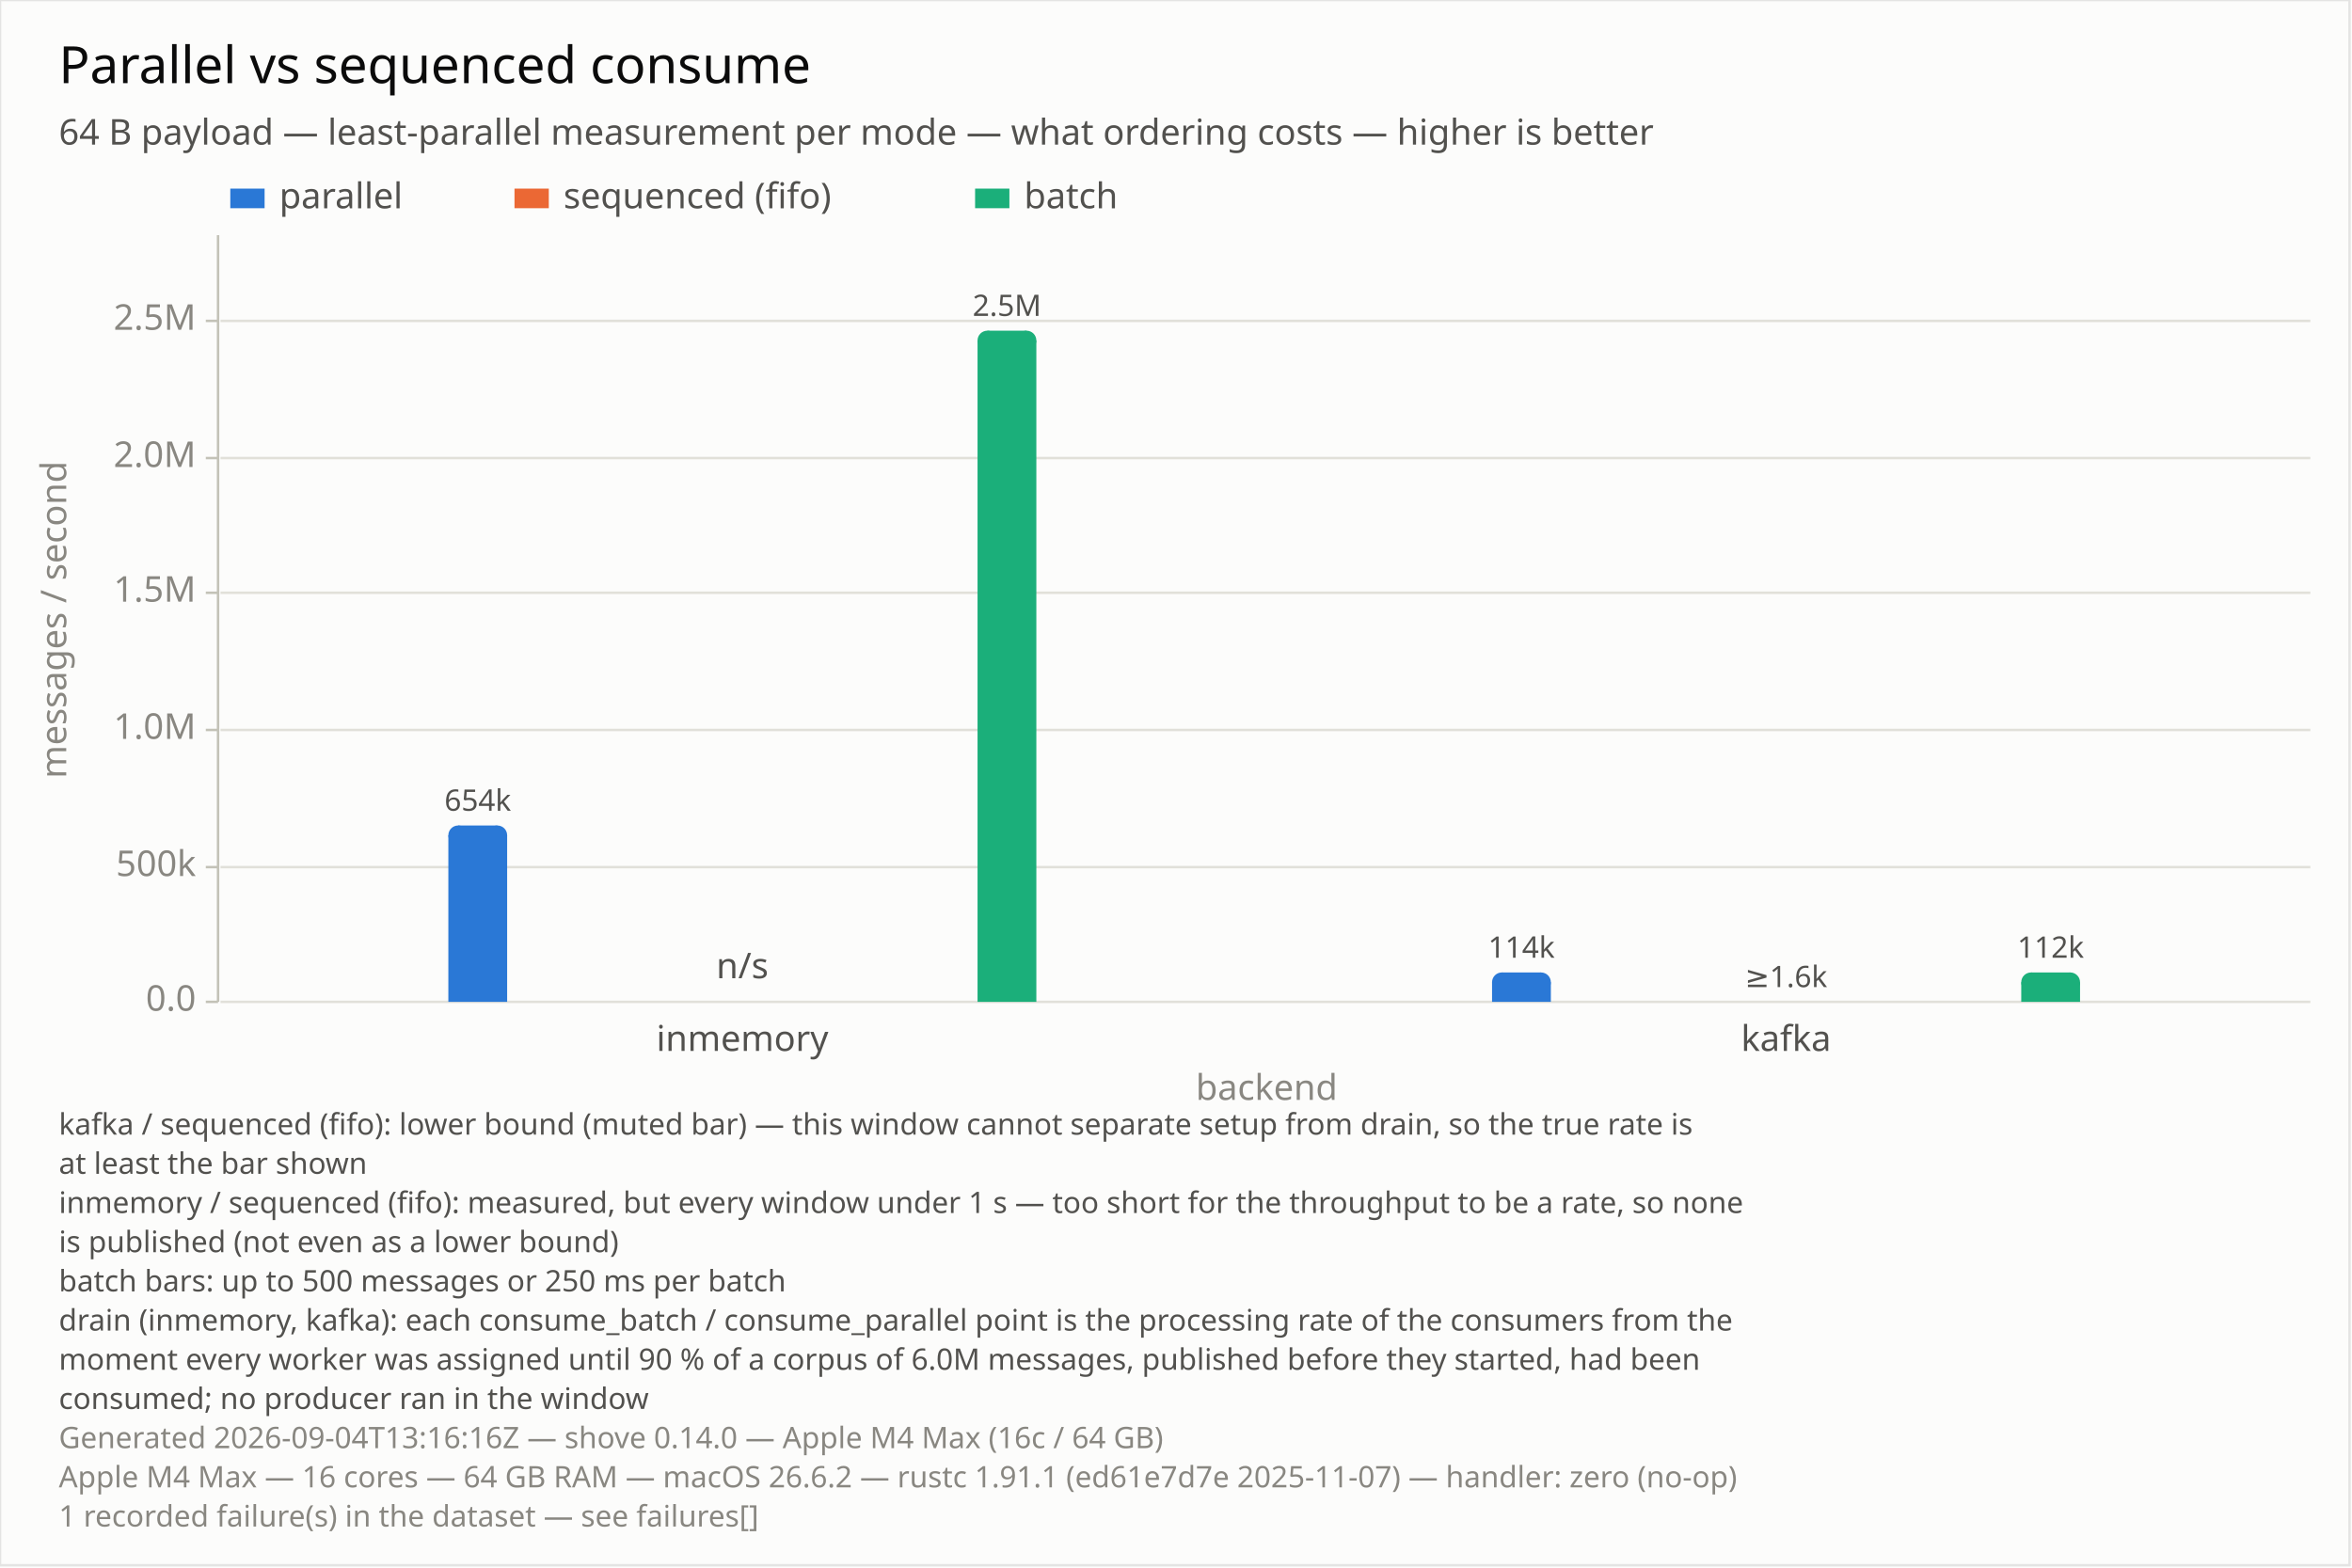
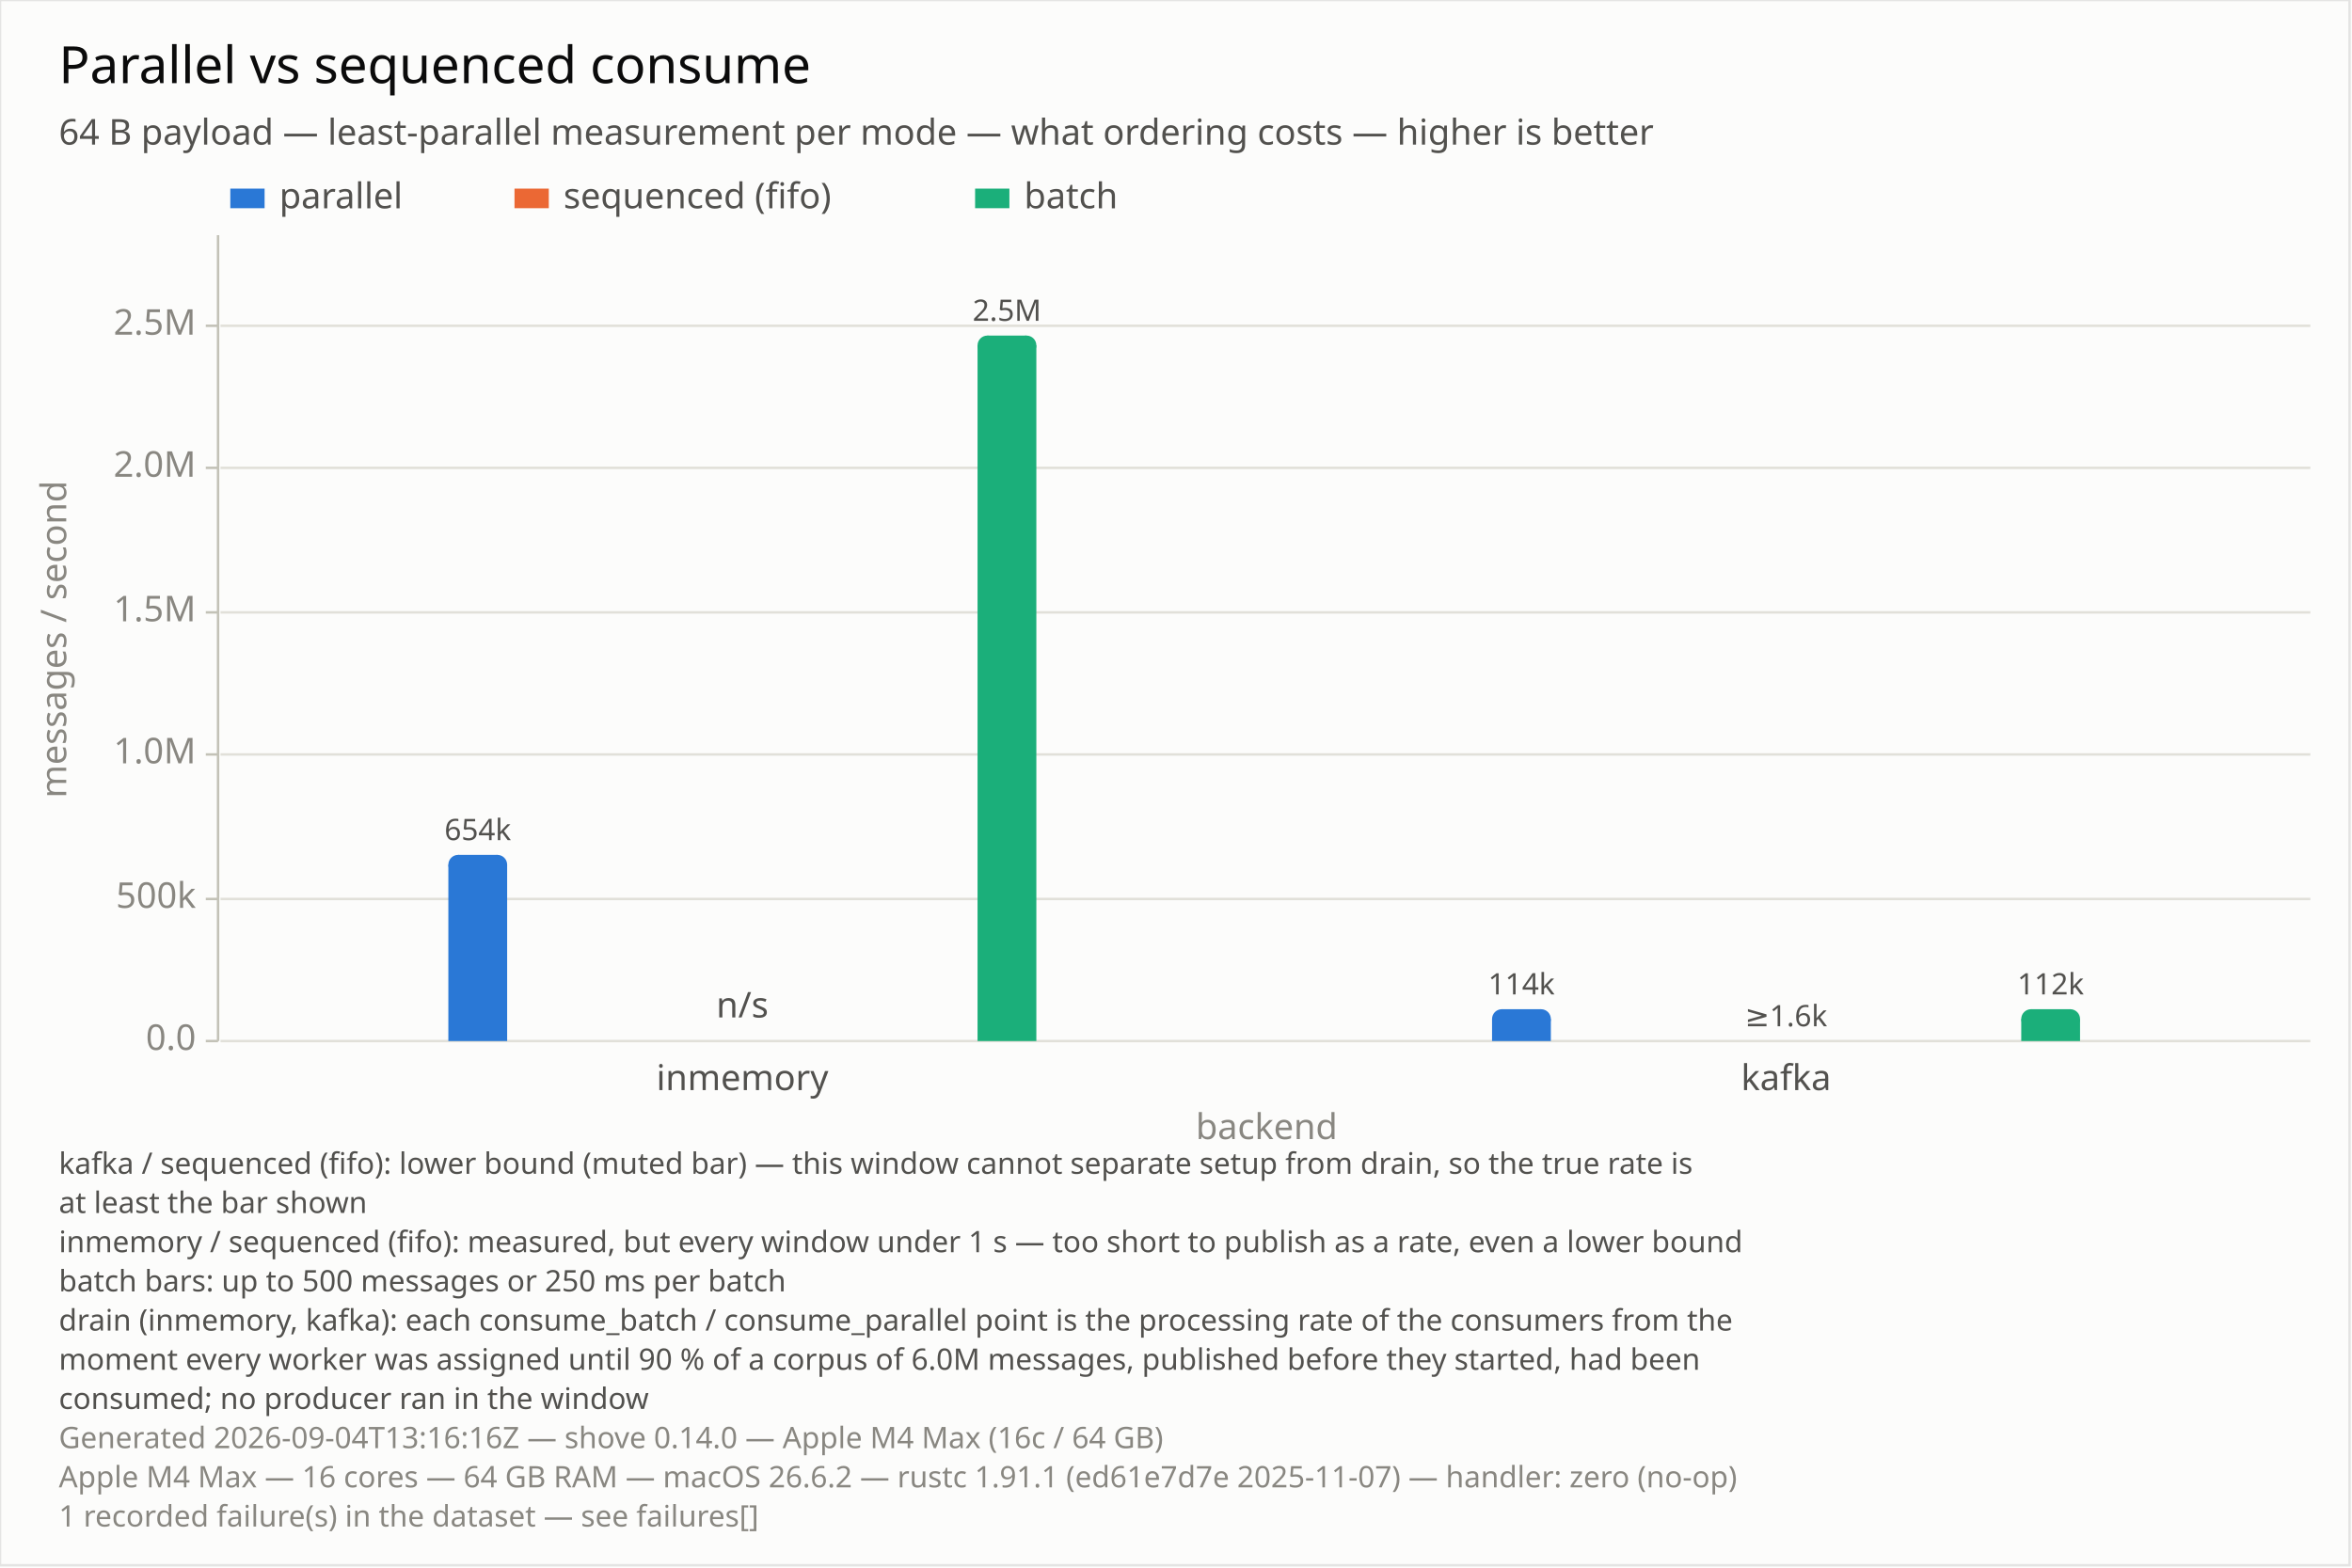
<svg xmlns="http://www.w3.org/2000/svg" width="960" height="640" viewBox="0 0 960 640">
  <rect x="0" y="0" width="960" height="640" opacity="1" fill="#FCFCFB" stroke="none" />
  <rect x="0" y="0" width="959" height="639" opacity="0.1" fill="none" stroke="#0B0B0B" />
  <text x="24" y="18" dy="0.76em" text-anchor="start" font-family="sans-serif" font-size="20.968" opacity="1" fill="#0B0B0B">
Parallel vs sequenced consume
</text>
  <text x="24" y="48" dy="0.76em" text-anchor="start" font-family="sans-serif" font-size="14.516" opacity="1" fill="#52514E">
64 B payload — least-parallel measurement per mode — what ordering costs — higher is better
</text>
-   <text x="24" y="454" dy="0.76em" text-anchor="start" font-family="sans-serif" font-size="12.097" opacity="1" fill="#52514E">
+   <text x="24" y="470" dy="0.76em" text-anchor="start" font-family="sans-serif" font-size="12.097" opacity="1" fill="#52514E">
kafka / sequenced (fifo): lower bound (muted bar) — this window cannot separate setup from drain, so the true rate is
</text>
-   <text x="24" y="470" dy="0.76em" text-anchor="start" font-family="sans-serif" font-size="12.097" opacity="1" fill="#52514E">
+   <text x="24" y="486" dy="0.76em" text-anchor="start" font-family="sans-serif" font-size="12.097" opacity="1" fill="#52514E">
at least the bar shown
</text>
-   <text x="24" y="486" dy="0.76em" text-anchor="start" font-family="sans-serif" font-size="12.097" opacity="1" fill="#52514E">
- inmemory / sequenced (fifo): measured, but every window under 1 s — too short for the throughput to be a rate, so none
- </text>
  <text x="24" y="502" dy="0.76em" text-anchor="start" font-family="sans-serif" font-size="12.097" opacity="1" fill="#52514E">
- is published (not even as a lower bound)
+ inmemory / sequenced (fifo): measured, but every window under 1 s — too short to publish as a rate, even a lower bound
</text>
  <text x="24" y="518" dy="0.76em" text-anchor="start" font-family="sans-serif" font-size="12.097" opacity="1" fill="#52514E">
batch bars: up to 500 messages or 250 ms per batch
</text>
  <text x="24" y="534" dy="0.76em" text-anchor="start" font-family="sans-serif" font-size="12.097" opacity="1" fill="#52514E">
drain (inmemory, kafka): each consume_batch / consume_parallel point is the processing rate of the consumers from the
</text>
  <text x="24" y="550" dy="0.76em" text-anchor="start" font-family="sans-serif" font-size="12.097" opacity="1" fill="#52514E">
moment every worker was assigned until 90 % of a corpus of 6.0M messages, published before they started, had been
</text>
  <text x="24" y="566" dy="0.76em" text-anchor="start" font-family="sans-serif" font-size="12.097" opacity="1" fill="#52514E">
consumed; no producer ran in the window
</text>
  <text x="24" y="582" dy="0.76em" text-anchor="start" font-family="sans-serif" font-size="12.097" opacity="1" fill="#898781">
Generated 2026-09-04T13:16:16Z — shove 0.14.0 — Apple M4 Max (16c / 64 GB)
</text>
  <text x="24" y="598" dy="0.76em" text-anchor="start" font-family="sans-serif" font-size="12.097" opacity="1" fill="#898781">
Apple M4 Max — 16 cores — 64 GB RAM — macOS 26.6.2 — rustc 1.91.1 (ed61e7d7e 2025-11-07) — handler: zero (no-op)
</text>
  <text x="24" y="614" dy="0.76em" text-anchor="start" font-family="sans-serif" font-size="12.097" opacity="1" fill="#898781">
1 recorded failure(s) in the dataset — see failures[]
</text>
-   <text x="16" y="253" dy="0.76em" text-anchor="middle" font-family="sans-serif" font-size="14.516" opacity="1" fill="#898781" transform="rotate(270, 16, 253)">
+   <text x="16" y="261" dy="0.76em" text-anchor="middle" font-family="sans-serif" font-size="14.516" opacity="1" fill="#898781" transform="rotate(270, 16, 261)">
messages / second
</text>
-   <line opacity="1" stroke="#E1E0D9" stroke-width="1" x1="90" y1="409" x2="943" y2="409" />
-   <line opacity="1" stroke="#E1E0D9" stroke-width="1" x1="90" y1="354" x2="943" y2="354" />
-   <line opacity="1" stroke="#E1E0D9" stroke-width="1" x1="90" y1="298" x2="943" y2="298" />
-   <line opacity="1" stroke="#E1E0D9" stroke-width="1" x1="90" y1="242" x2="943" y2="242" />
-   <line opacity="1" stroke="#E1E0D9" stroke-width="1" x1="90" y1="187" x2="943" y2="187" />
-   <line opacity="1" stroke="#E1E0D9" stroke-width="1" x1="90" y1="131" x2="943" y2="131" />
-   <polyline fill="none" opacity="1" stroke="#C3C2B7" stroke-width="1" points="89,96 89,409 " />
-   <text x="80" y="409" dy="0.5ex" text-anchor="end" font-family="sans-serif" font-size="14.516" opacity="1" fill="#898781">
+   <line opacity="1" stroke="#E1E0D9" stroke-width="1" x1="90" y1="425" x2="943" y2="425" />
+   <line opacity="1" stroke="#E1E0D9" stroke-width="1" x1="90" y1="367" x2="943" y2="367" />
+   <line opacity="1" stroke="#E1E0D9" stroke-width="1" x1="90" y1="308" x2="943" y2="308" />
+   <line opacity="1" stroke="#E1E0D9" stroke-width="1" x1="90" y1="250" x2="943" y2="250" />
+   <line opacity="1" stroke="#E1E0D9" stroke-width="1" x1="90" y1="191" x2="943" y2="191" />
+   <line opacity="1" stroke="#E1E0D9" stroke-width="1" x1="90" y1="133" x2="943" y2="133" />
+   <polyline fill="none" opacity="1" stroke="#C3C2B7" stroke-width="1" points="89,96 89,425 " />
+   <text x="80" y="425" dy="0.5ex" text-anchor="end" font-family="sans-serif" font-size="14.516" opacity="1" fill="#898781">
0.0
</text>
-   <polyline fill="none" opacity="1" stroke="#C3C2B7" stroke-width="1" points="84,409 89,409 " />
-   <text x="80" y="354" dy="0.5ex" text-anchor="end" font-family="sans-serif" font-size="14.516" opacity="1" fill="#898781">
+   <polyline fill="none" opacity="1" stroke="#C3C2B7" stroke-width="1" points="84,425 89,425 " />
+   <text x="80" y="367" dy="0.5ex" text-anchor="end" font-family="sans-serif" font-size="14.516" opacity="1" fill="#898781">
500k
</text>
-   <polyline fill="none" opacity="1" stroke="#C3C2B7" stroke-width="1" points="84,354 89,354 " />
-   <text x="80" y="298" dy="0.5ex" text-anchor="end" font-family="sans-serif" font-size="14.516" opacity="1" fill="#898781">
+   <polyline fill="none" opacity="1" stroke="#C3C2B7" stroke-width="1" points="84,367 89,367 " />
+   <text x="80" y="308" dy="0.5ex" text-anchor="end" font-family="sans-serif" font-size="14.516" opacity="1" fill="#898781">
1.0M
</text>
-   <polyline fill="none" opacity="1" stroke="#C3C2B7" stroke-width="1" points="84,298 89,298 " />
-   <text x="80" y="242" dy="0.5ex" text-anchor="end" font-family="sans-serif" font-size="14.516" opacity="1" fill="#898781">
+   <polyline fill="none" opacity="1" stroke="#C3C2B7" stroke-width="1" points="84,308 89,308 " />
+   <text x="80" y="250" dy="0.5ex" text-anchor="end" font-family="sans-serif" font-size="14.516" opacity="1" fill="#898781">
1.5M
</text>
-   <polyline fill="none" opacity="1" stroke="#C3C2B7" stroke-width="1" points="84,242 89,242 " />
-   <text x="80" y="187" dy="0.5ex" text-anchor="end" font-family="sans-serif" font-size="14.516" opacity="1" fill="#898781">
+   <polyline fill="none" opacity="1" stroke="#C3C2B7" stroke-width="1" points="84,250 89,250 " />
+   <text x="80" y="191" dy="0.5ex" text-anchor="end" font-family="sans-serif" font-size="14.516" opacity="1" fill="#898781">
2.0M
</text>
-   <polyline fill="none" opacity="1" stroke="#C3C2B7" stroke-width="1" points="84,187 89,187 " />
-   <text x="80" y="131" dy="0.5ex" text-anchor="end" font-family="sans-serif" font-size="14.516" opacity="1" fill="#898781">
+   <polyline fill="none" opacity="1" stroke="#C3C2B7" stroke-width="1" points="84,191 89,191 " />
+   <text x="80" y="133" dy="0.5ex" text-anchor="end" font-family="sans-serif" font-size="14.516" opacity="1" fill="#898781">
2.5M
</text>
-   <polyline fill="none" opacity="1" stroke="#C3C2B7" stroke-width="1" points="84,131 89,131 " />
-   <rect x="183" y="341" width="24" height="68" opacity="1" fill="#2A78D6" stroke="none" />
-   <rect x="187" y="337" width="16" height="5" opacity="1" fill="#2A78D6" stroke="none" />
-   <circle cx="187" cy="341" r="4" opacity="1" fill="#2A78D6" stroke="none" stroke-width="0" />
-   <circle cx="203" cy="341" r="4" opacity="1" fill="#2A78D6" stroke="none" stroke-width="0" />
-   <text x="195" y="334" dy="-0.5ex" text-anchor="middle" font-family="sans-serif" font-size="12.097" opacity="1" fill="#52514E">
+   <polyline fill="none" opacity="1" stroke="#C3C2B7" stroke-width="1" points="84,133 89,133 " />
+   <rect x="183" y="353" width="24" height="72" opacity="1" fill="#2A78D6" stroke="none" />
+   <rect x="187" y="349" width="16" height="5" opacity="1" fill="#2A78D6" stroke="none" />
+   <circle cx="187" cy="353" r="4" opacity="1" fill="#2A78D6" stroke="none" stroke-width="0" />
+   <circle cx="203" cy="353" r="4" opacity="1" fill="#2A78D6" stroke="none" stroke-width="0" />
+   <text x="195" y="346" dy="-0.5ex" text-anchor="middle" font-family="sans-serif" font-size="12.097" opacity="1" fill="#52514E">
654k
</text>
-   <text x="303" y="403" dy="-0.5ex" text-anchor="middle" font-family="sans-serif" font-size="14.516" opacity="1" fill="#52514E">
+   <text x="303" y="419" dy="-0.5ex" text-anchor="middle" font-family="sans-serif" font-size="14.516" opacity="1" fill="#52514E">
n/s
</text>
-   <rect x="399" y="139" width="24" height="270" opacity="1" fill="#1BAF7A" stroke="none" />
-   <rect x="403" y="135" width="16" height="5" opacity="1" fill="#1BAF7A" stroke="none" />
-   <circle cx="403" cy="139" r="4" opacity="1" fill="#1BAF7A" stroke="none" stroke-width="0" />
-   <circle cx="419" cy="139" r="4" opacity="1" fill="#1BAF7A" stroke="none" stroke-width="0" />
-   <text x="411" y="132" dy="-0.5ex" text-anchor="middle" font-family="sans-serif" font-size="12.097" opacity="1" fill="#52514E">
+   <rect x="399" y="141" width="24" height="284" opacity="1" fill="#1BAF7A" stroke="none" />
+   <rect x="403" y="137" width="16" height="5" opacity="1" fill="#1BAF7A" stroke="none" />
+   <circle cx="403" cy="141" r="4" opacity="1" fill="#1BAF7A" stroke="none" stroke-width="0" />
+   <circle cx="419" cy="141" r="4" opacity="1" fill="#1BAF7A" stroke="none" stroke-width="0" />
+   <text x="411" y="134" dy="-0.5ex" text-anchor="middle" font-family="sans-serif" font-size="12.097" opacity="1" fill="#52514E">
2.5M
</text>
-   <rect x="609" y="401" width="24" height="8" opacity="1" fill="#2A78D6" stroke="none" />
-   <rect x="613" y="397" width="16" height="5" opacity="1" fill="#2A78D6" stroke="none" />
-   <circle cx="613" cy="401" r="4" opacity="1" fill="#2A78D6" stroke="none" stroke-width="0" />
-   <circle cx="629" cy="401" r="4" opacity="1" fill="#2A78D6" stroke="none" stroke-width="0" />
-   <text x="621" y="394" dy="-0.5ex" text-anchor="middle" font-family="sans-serif" font-size="12.097" opacity="1" fill="#52514E">
+   <rect x="609" y="416" width="24" height="9" opacity="1" fill="#2A78D6" stroke="none" />
+   <rect x="613" y="412" width="16" height="5" opacity="1" fill="#2A78D6" stroke="none" />
+   <circle cx="613" cy="416" r="4" opacity="1" fill="#2A78D6" stroke="none" stroke-width="0" />
+   <circle cx="629" cy="416" r="4" opacity="1" fill="#2A78D6" stroke="none" stroke-width="0" />
+   <text x="621" y="409" dy="-0.5ex" text-anchor="middle" font-family="sans-serif" font-size="12.097" opacity="1" fill="#52514E">
114k
</text>
-   <text x="729" y="406" dy="-0.5ex" text-anchor="middle" font-family="sans-serif" font-size="12.097" opacity="1" fill="#52514E">
+   <text x="729" y="422" dy="-0.5ex" text-anchor="middle" font-family="sans-serif" font-size="12.097" opacity="1" fill="#52514E">
≥1.6k
</text>
-   <rect x="825" y="401" width="24" height="8" opacity="1" fill="#1BAF7A" stroke="none" />
-   <rect x="829" y="397" width="16" height="5" opacity="1" fill="#1BAF7A" stroke="none" />
-   <circle cx="829" cy="401" r="4" opacity="1" fill="#1BAF7A" stroke="none" stroke-width="0" />
-   <circle cx="845" cy="401" r="4" opacity="1" fill="#1BAF7A" stroke="none" stroke-width="0" />
-   <text x="837" y="394" dy="-0.5ex" text-anchor="middle" font-family="sans-serif" font-size="12.097" opacity="1" fill="#52514E">
+   <rect x="825" y="416" width="24" height="9" opacity="1" fill="#1BAF7A" stroke="none" />
+   <rect x="829" y="412" width="16" height="5" opacity="1" fill="#1BAF7A" stroke="none" />
+   <circle cx="829" cy="416" r="4" opacity="1" fill="#1BAF7A" stroke="none" stroke-width="0" />
+   <circle cx="845" cy="416" r="4" opacity="1" fill="#1BAF7A" stroke="none" stroke-width="0" />
+   <text x="837" y="409" dy="-0.5ex" text-anchor="middle" font-family="sans-serif" font-size="12.097" opacity="1" fill="#52514E">
112k
</text>
-   <text x="303" y="418" dy="0.76em" text-anchor="middle" font-family="sans-serif" font-size="14.516" opacity="1" fill="#52514E">
+   <text x="303" y="434" dy="0.76em" text-anchor="middle" font-family="sans-serif" font-size="14.516" opacity="1" fill="#52514E">
inmemory
</text>
-   <text x="729" y="418" dy="0.76em" text-anchor="middle" font-family="sans-serif" font-size="14.516" opacity="1" fill="#52514E">
+   <text x="729" y="434" dy="0.76em" text-anchor="middle" font-family="sans-serif" font-size="14.516" opacity="1" fill="#52514E">
kafka
</text>
-   <text x="517" y="438" dy="0.76em" text-anchor="middle" font-family="sans-serif" font-size="14.516" opacity="1" fill="#898781">
+   <text x="517" y="454" dy="0.76em" text-anchor="middle" font-family="sans-serif" font-size="14.516" opacity="1" fill="#898781">
backend
</text>
  <rect x="94" y="77" width="14" height="8" opacity="1" fill="#2A78D6" stroke="none" />
  <text x="114" y="74" dy="0.76em" text-anchor="start" font-family="sans-serif" font-size="14.516" opacity="1" fill="#52514E">
parallel
</text>
  <rect x="210" y="77" width="14" height="8" opacity="1" fill="#EB6834" stroke="none" />
  <text x="230" y="74" dy="0.76em" text-anchor="start" font-family="sans-serif" font-size="14.516" opacity="1" fill="#52514E">
sequenced (fifo)
</text>
  <rect x="398" y="77" width="14" height="8" opacity="1" fill="#1BAF7A" stroke="none" />
  <text x="418" y="74" dy="0.76em" text-anchor="start" font-family="sans-serif" font-size="14.516" opacity="1" fill="#52514E">
batch
</text>
</svg>
